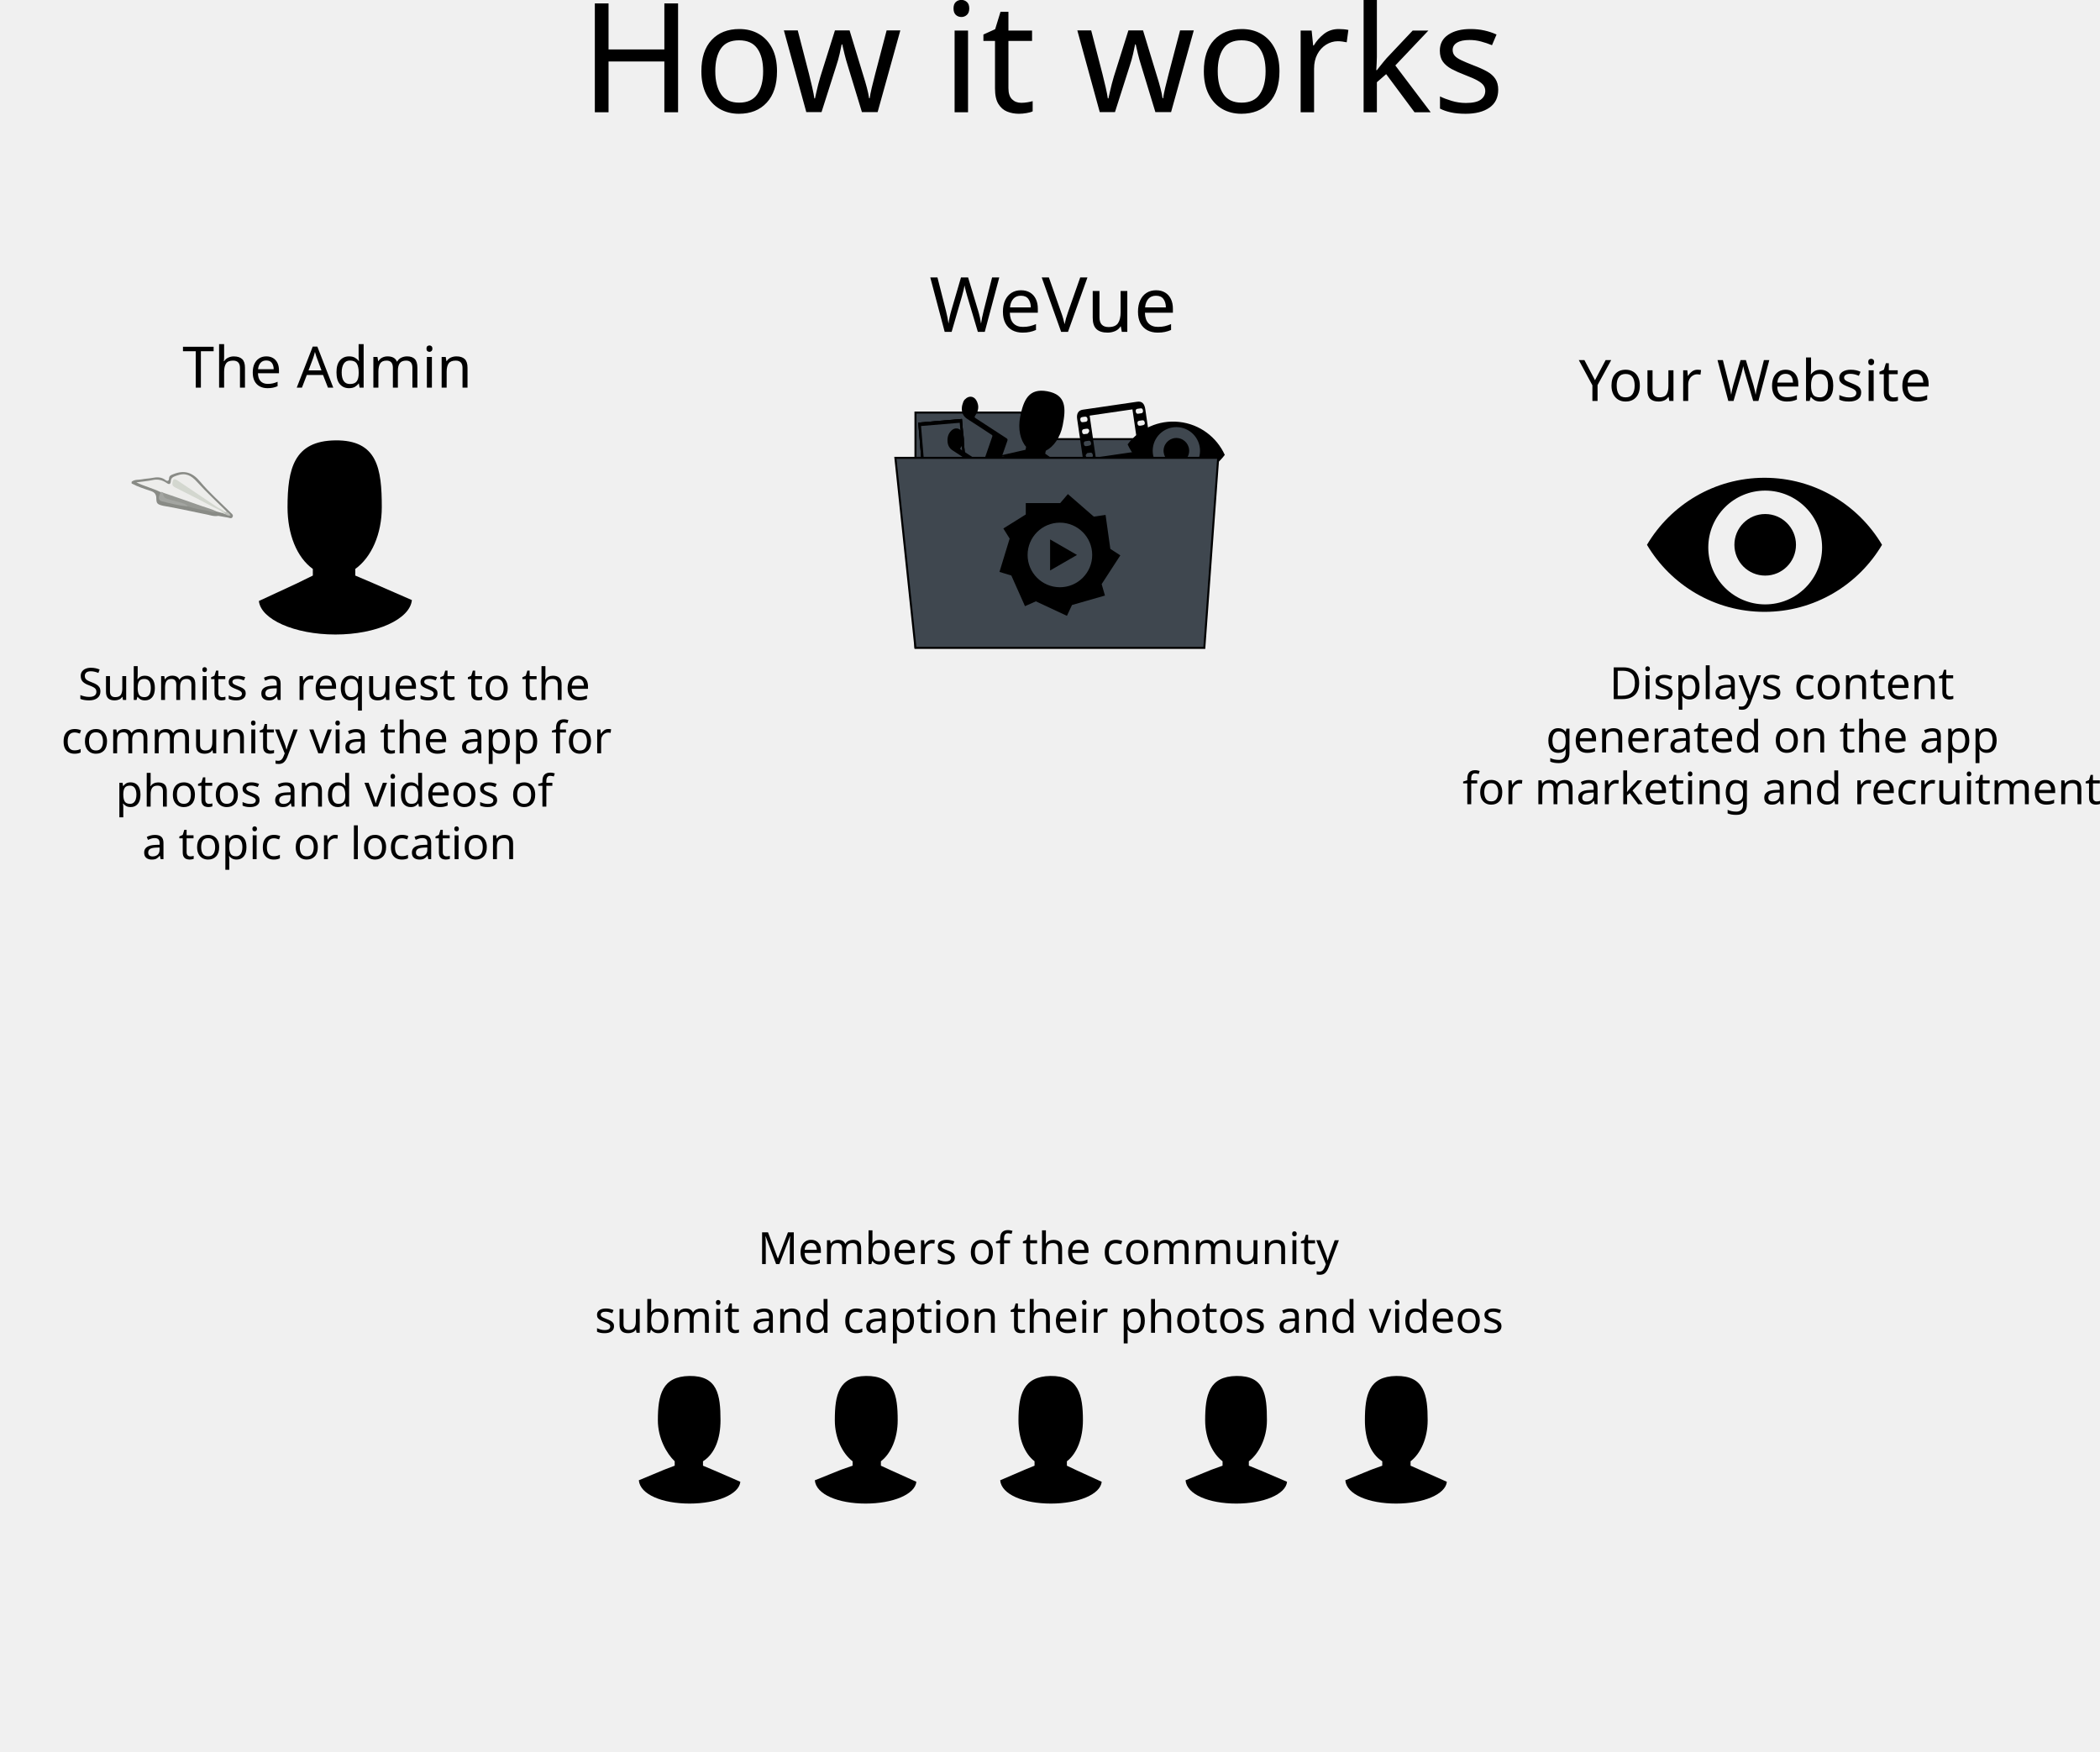
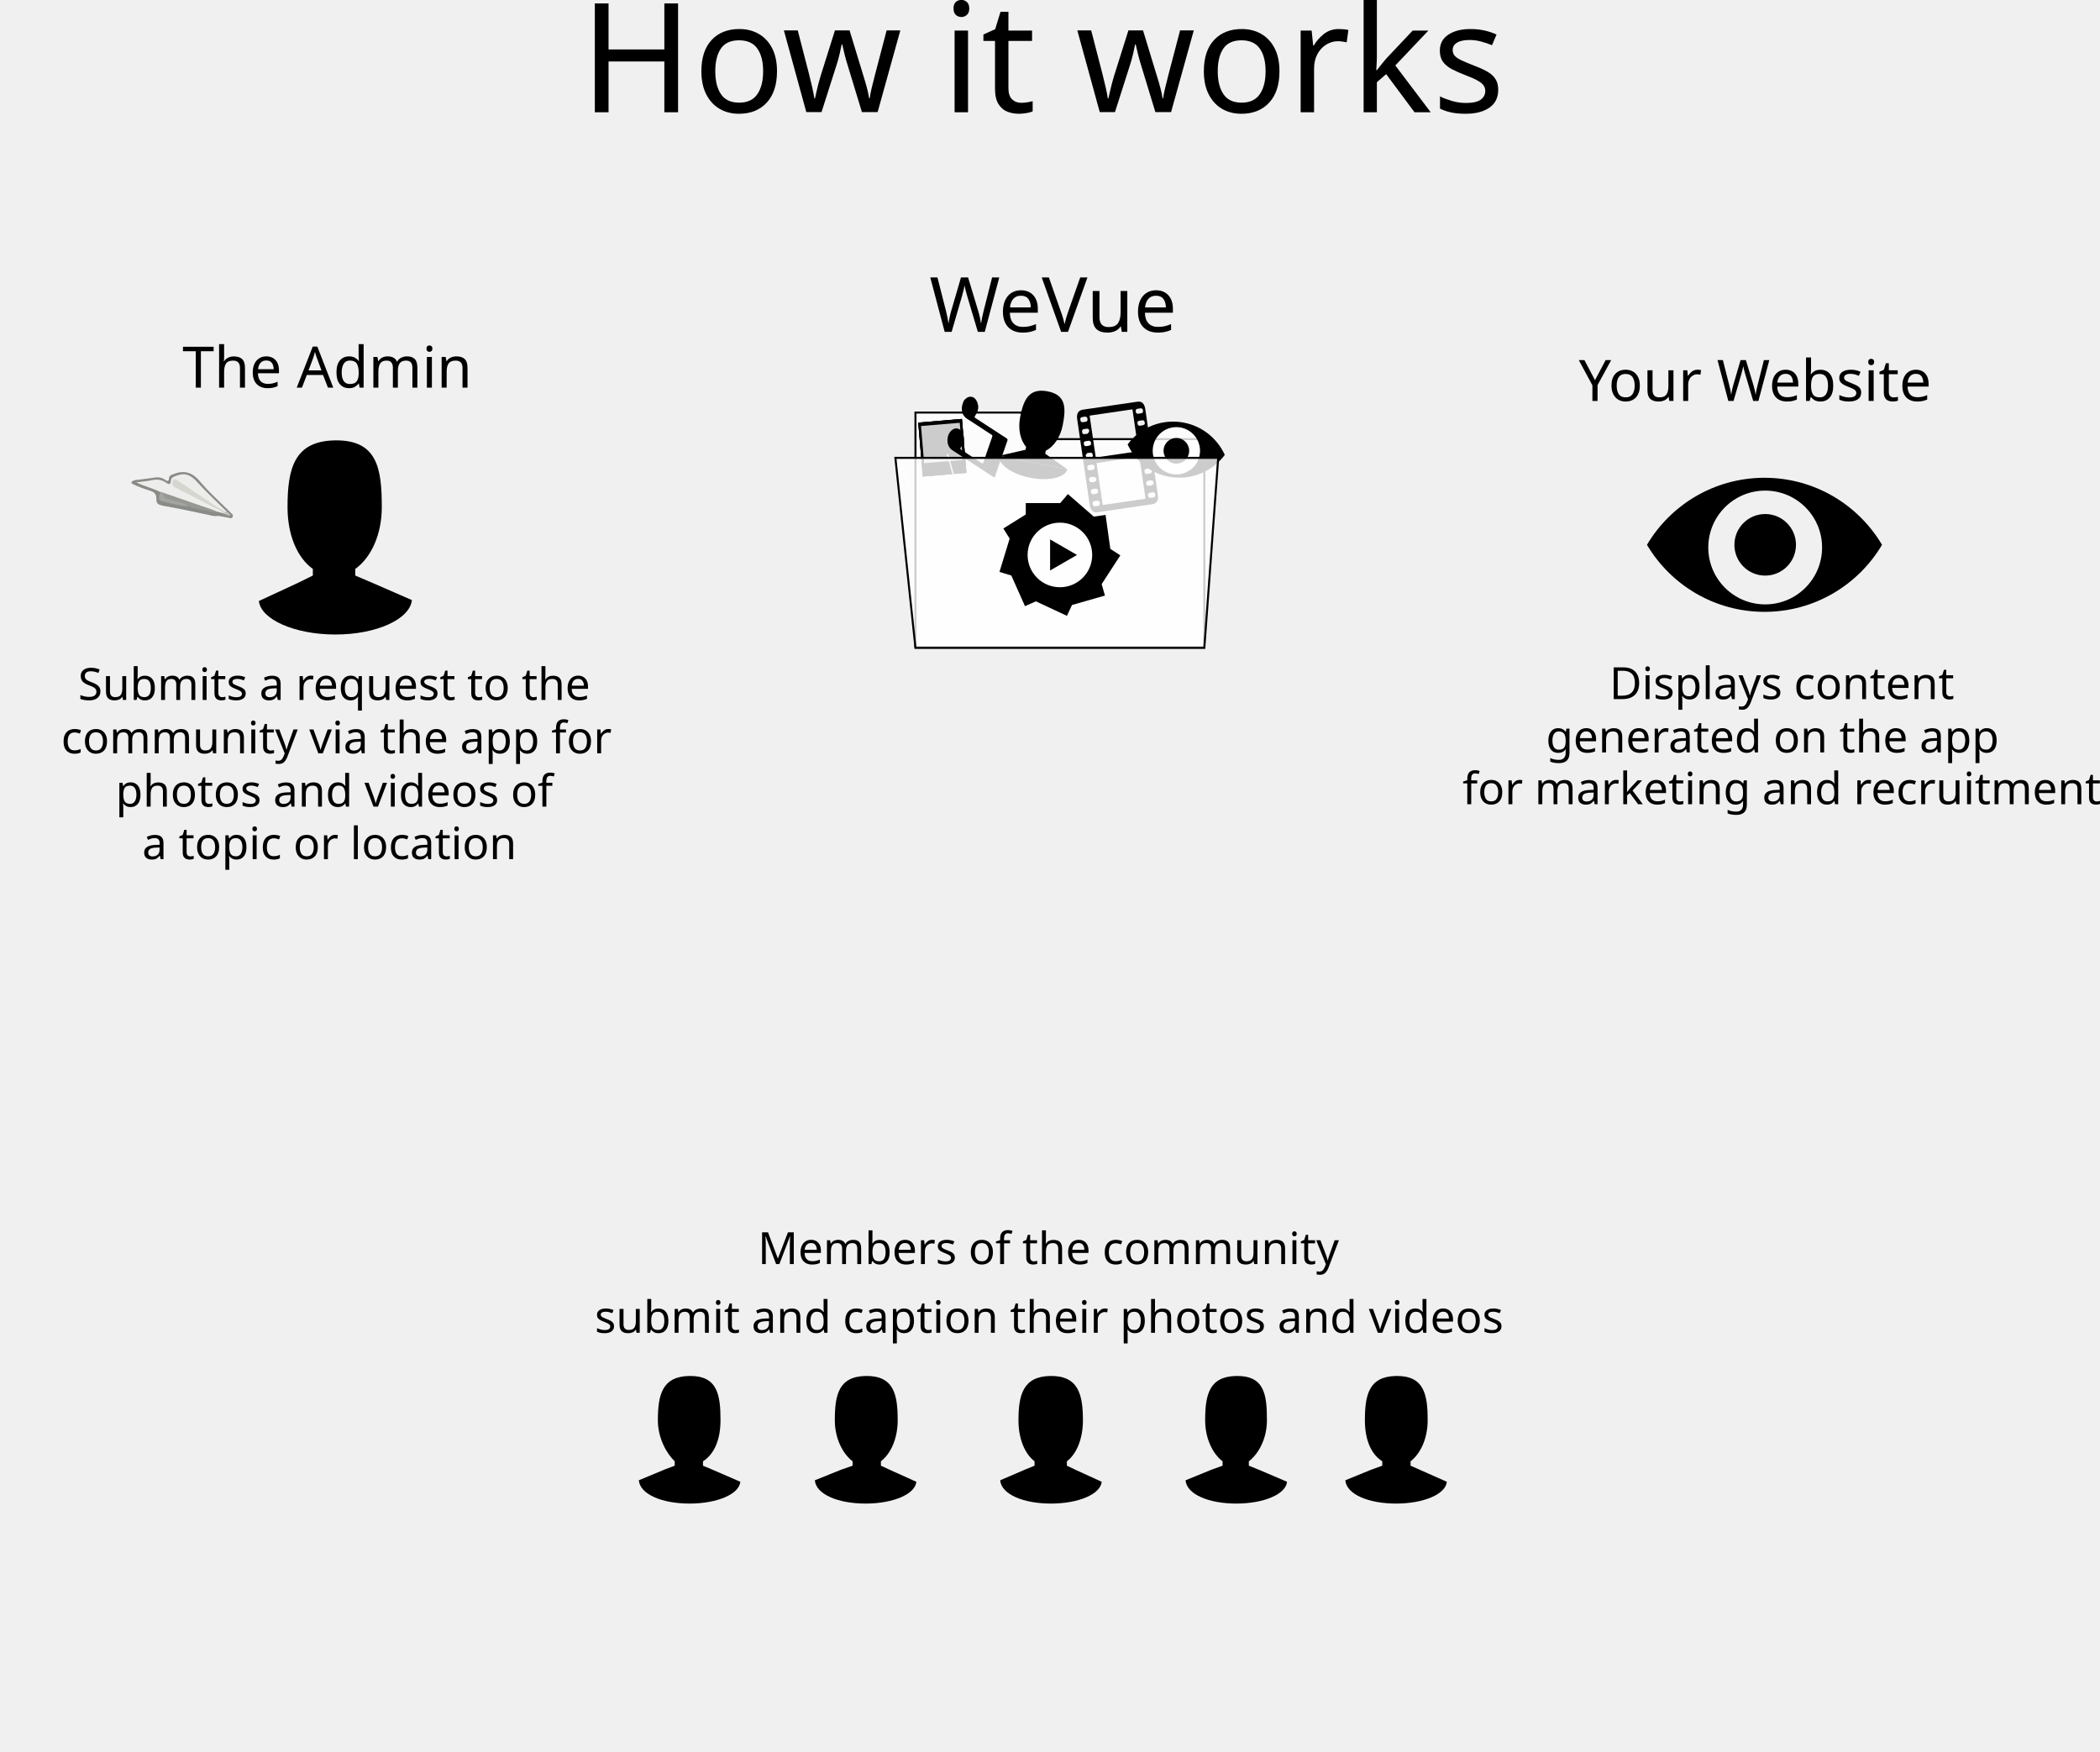
<svg xmlns="http://www.w3.org/2000/svg" version="1.1" id="Layer_1" x="0px" y="0px" viewBox="0 0 1038.77 866.689" style=" background-color:white;enable-background:new 0 0 1038.77 766.689;" xml:space="preserve">
  <style type="text/css">
	.st0{font-size:75.407px;}
	.st1{fill-rule:evenodd;clip-rule:evenodd;fill:#A3A5A1;}
	.st2{fill:none;stroke:black;stroke-width:2;stroke-miterlimit:10;stroke-dasharray:10.669,10.669;}
	.st3{font-size:21.994px;}
	.st4{fill:none;stroke:black;stroke-miterlimit:10;}
	.st5{font-size:28.307px;}
	.st6{fill-rule:evenodd;clip-rule:evenodd;fill:#898B86;}
	.st7{fill-rule:evenodd;clip-rule:evenodd;fill:#EDEDEB;}
	.st8{fill-rule:evenodd;clip-rule:evenodd;fill:#BDBFBA;}
	.st9{fill:#black;}
	.st10{fill:none;}
	.st11{fill-rule:evenodd;clip-rule:evenodd;fill:#969893;}
	.st12{fill-rule:evenodd;clip-rule:evenodd;fill:#black;}
- 	.st13{fill:#3F474F;}
+ 	.st13{fill:#fff; opacity:0.8;}
	.st14{font-family:'Avenir-Heavy', sans-serif;}
	.st15{font-family:'Avenir-Roman', sans-serif;}
	.st16{fill-rule:evenodd;clip-rule:evenodd;fill:#D3D7CF;}
	.st17{font-size:37.703px;}
</style>
  <rect x="240.819" y="-1.473" class="st10" width="557.008" height="144.529" />
  <text font-family="Sans" transform="matrix(1 0 0 1 286.9243 55.5347)" class="st9 st14 st0">How it works</text>
  <g>
    <g>
      <polygon class="st13" points="516.596,217.259 504.992,204.103 452.839,204.103 452.839,217.259 452.839,320.139 595.722,320.139     595.722,217.259   " />
      <polygon class="st4" points="516.596,217.259 504.992,204.103 452.839,204.103 452.839,217.259 452.839,320.139 595.722,320.139     595.722,217.259   " />
      <g>
        <path class="st9" d="M503.367,223.406l-9.211,2.087l16.93,3.351l16.933,3.354l-7.722-5.439l-3.282-2.312l0.293-1.467    c3.862-1.91,7.176-6.598,8.353-12.531c1.683-8.507,1.792-15.143-7.592-16.87c-9.142-1.681-11.762,4.2-13.445,12.705    c-1.173,5.932,0.102,11.529,2.947,14.768l-0.29,1.468L503.367,223.406z">
		</path>
        <path class="st9" d="M509.613,236.363c9.1,1.802,17.162-0.063,18.4-4.161l-33.829-6.698    C493.766,229.763,500.512,234.562,509.613,236.363L509.613,236.363z">
		</path>
        <animateTransform attributeName="transform" begin="0.1" attributeType="HML" type="translate" dur="7.5s" values="25,360;0,-25;0,25;310,35;" repeatCount="indefinite" />
      </g>
      <g>
        <path class="st13" d="M596.064,223.196c0,7.249-5.877,13.127-13.125,13.127c-7.251,0-13.128-5.879-13.128-13.127    c0-7.25,5.877-13.126,13.128-13.126C590.188,210.07,596.064,215.947,596.064,223.196L596.064,223.196z">
		</path>
        <path class="st9" d="M583.296,208.734c-10.229-1.108-19.768,3.427-25.518,11.109c3.974,8.733,12.318,15.206,22.548,16.312    c10.232,1.11,19.767-3.426,25.519-11.107C601.871,216.314,593.527,209.843,583.296,208.734L583.296,208.734z M580.632,234.647    c-6.427-0.697-11.07-6.471-10.377-12.898c0.696-6.424,6.472-11.071,12.897-10.374c6.428,0.694,11.075,6.469,10.377,12.895    C592.834,230.696,587.059,235.344,580.632,234.647L580.632,234.647z">
		</path>
        <path class="st9" d="M588.189,223.693c-0.376,3.476-3.502,5.99-6.979,5.614c-3.476-0.377-5.991-3.5-5.613-6.979    c0.376-3.476,3.499-5.989,6.978-5.613C586.053,217.091,588.565,220.216,588.189,223.693L588.189,223.693z">
		</path>
        <animateTransform attributeName="transform" begin="0.6" attributeType="HML" type="translate" dur="7s" values="0,350;0,-15;0,15;300,25;" repeatCount="indefinite" />
      </g>
      <path class="st9" d="M569.638,223.75c1.028,7.037,2.049,14.076,3.092,21.111c0.187,1.269,0.209,2.51-0.534,3.405    c-0.44,0.526-1.074,1-1.678,1.093c-9.345,1.418-18.695,2.774-28.045,4.132c-1.498,0.217-2.765-0.919-3.299-2.894    c-0.062-0.228-0.096-0.463-0.133-0.698c-2.075-14.208-4.156-28.416-6.226-42.625c-0.385-2.66,0.615-4.275,2.777-4.591    c8.969-1.311,17.937-2.622,26.907-3.935c2.334-0.34,3.599,0.83,4.03,3.75C567.569,209.581,568.6,216.667,569.638,223.75    L569.638,223.75z M542.017,226.334c7.107-1.038,14.117-2.064,21.173-3.094c-1.018-6.953-2.021-13.821-3.028-20.718    c-7.093,1.036-14.128,2.065-21.172,3.094C540.001,212.557,541.002,219.397,542.017,226.334L542.017,226.334z M545.45,249.841    c7.117-1.042,14.109-2.062,21.187-3.097c-1.019-6.956-2.027-13.85-3.036-20.762c-7.104,1.038-14.121,2.063-21.185,3.097    C543.432,236.018,544.436,242.887,545.45,249.841L545.45,249.841z M567.745,231.79c-0.223,0.032-0.442,0.078-0.664,0.093    c-0.773,0.063-1.057,0.657-0.94,1.506c0.119,0.858,0.645,1.149,1.304,1.067c0.223-0.029,0.443-0.072,0.665-0.099    c1.341-0.161,1.824-0.611,1.604-1.611C569.4,231.326,568.523,231.673,567.745,231.79L567.745,231.79z M538.714,224.052    c-0.421,0.06-0.786-0.017-0.971,0.167c-0.312,0.319-0.758,0.844-0.699,1.204c0.074,0.465,0.547,0.951,0.934,1.244    c0.222,0.168,0.618-0.023,0.932-0.067c1.377-0.198,1.853-0.627,1.637-1.577C540.225,223.615,539.361,223.939,538.714,224.052    L538.714,224.052z M568.563,237.714c-0.064,0.009-0.128,0.021-0.189,0.026c-1.055,0.131-1.5,0.611-1.382,1.484    c0.125,0.894,0.644,1.205,1.751,1.048c0.06-0.01,0.124-0.019,0.187-0.027c1.365-0.2,1.812-0.613,1.668-1.547    C570.453,237.786,569.858,237.502,568.563,237.714L568.563,237.714z M565.221,213.956c-0.348,0.052-0.791-0.041-1.018,0.186    c-0.312,0.316-0.677,0.899-0.618,1.314c0.058,0.42,0.587,1.041,0.939,1.097c0.652,0.105,1.374-0.002,1.964-0.293    c0.316-0.156,0.64-0.92,0.567-1.336c-0.072-0.413-0.605-0.814-0.994-1.063C565.845,213.725,565.505,213.913,565.221,213.956    L565.221,213.956z M536.424,208.75c0,0.002,0,0.005,0,0.008c0.191-0.026,0.378-0.062,0.57-0.082    c0.692-0.07,1.053-0.563,0.95-1.388c-0.11-0.887-0.61-1.276-1.34-1.154c-0.504,0.082-1.018,0.113-1.51,0.243    c-0.578,0.154-0.818,0.646-0.699,1.39c0.116,0.736,0.477,1.13,1.08,1.113C535.794,208.874,536.109,208.797,536.424,208.75    L536.424,208.75z M539.747,232.522c0.25-0.037,0.503-0.083,0.758-0.109c0.71-0.073,1.014-0.608,0.909-1.417    c-0.103-0.76-0.539-1.182-1.186-1.12c-0.509,0.05-1.018,0.118-1.515,0.219c-0.667,0.135-0.99,0.614-0.835,1.483    c0.143,0.809,0.563,1.131,1.205,1.041C539.305,232.587,539.526,232.554,539.747,232.522L539.747,232.522z M542.075,247.8    c-0.223,0.033-0.443,0.063-0.664,0.097c-0.719,0.104-1.084,0.558-0.93,1.494c0.15,0.89,0.642,1.144,1.304,1.049    c0.312-0.046,0.627-0.112,0.945-0.133c0.784-0.052,1.45-0.351,1.282-1.492c-0.166-1.14-0.891-1.24-1.652-1.061    C542.266,247.78,542.169,247.786,542.075,247.8L542.075,247.8z M566.396,222.392c1.344-0.195,1.736-0.565,1.596-1.502    c-0.137-0.925-0.679-1.211-1.967-1.01c-0.772,0.12-1.716,0.042-1.631,1.485C564.452,222.34,564.997,222.598,566.396,222.392    L566.396,222.392z M537.161,214.672c0.283-0.041,0.646,0.037,0.834-0.148c0.333-0.34,0.768-0.803,0.789-1.269    c0.039-0.724-0.431-1.228-1.091-1.177c-0.57,0.045-1.143,0.124-1.697,0.251c-0.636,0.148-0.869,0.677-0.716,1.463    c0.142,0.735,0.514,1.081,1.126,0.992C536.658,214.748,536.909,214.71,537.161,214.672L537.161,214.672z M541.171,241.896    c-0.222,0.032-0.443,0.072-0.664,0.095c-0.638,0.06-0.983,0.454-0.917,1.273c0.071,0.861,0.479,1.274,1.178,1.235    c0.251-0.013,0.504-0.062,0.754-0.098c1.383-0.202,1.845-0.62,1.623-1.574C542.812,241.402,541.94,241.809,541.171,241.896    L541.171,241.896z M540.339,238.572c0.561-0.125,0.876-0.179,1.183-0.268c0.758-0.222,1.108-1.157,0.567-1.826    c-0.341-0.417-1.056-0.665-1.524-0.567c-0.648,0.135-1.636-0.172-1.811,1.003c-0.065,0.436,0.159,1.198,0.449,1.437    C539.554,238.645,540.11,238.54,540.339,238.572L540.339,238.572z M563.72,204.572c0.252-0.037,0.503-0.082,0.757-0.109    c0.711-0.073,1.021-0.587,0.893-1.414c-0.117-0.776-0.553-1.141-1.21-1.028c-0.5,0.085-1.006,0.157-1.513,0.221    c-0.655,0.086-0.965,0.547-0.851,1.34c0.12,0.839,0.563,1.224,1.263,1.088C563.274,204.626,563.498,204.604,563.72,204.572    L563.72,204.572z M569.838,246.143c0.123-0.018,0.248-0.047,0.374-0.053c0.745-0.042,1.384-0.3,1.239-1.404    c-0.153-1.184-0.891-1.21-1.64-1.073c-0.094,0.017-0.188,0.029-0.283,0.042c-1.407,0.204-1.85,0.595-1.651,1.547    C568.185,246.676,569.074,246.215,569.838,246.143L569.838,246.143z M564.267,208.055c-0.095,0.016-0.187,0.035-0.281,0.042    c-0.747,0.057-1.48,0.206-1.316,1.418c0.159,1.21,0.902,1.185,1.643,1.047c0.094-0.018,0.188-0.03,0.284-0.041    c1.407-0.205,1.856-0.601,1.646-1.544C565.913,207.532,565.033,207.969,564.267,208.055L564.267,208.055z M566.894,225.889    c-0.283,0.041-0.567,0.084-0.852,0.124c-0.631,0.087-0.865,0.589-0.777,1.301c0.098,0.77,0.479,1.207,1.153,1.117    c0.282-0.039,0.565-0.08,0.852-0.119c1.354-0.2,1.771-0.562,1.581-1.49C568.544,225.346,567.655,225.809,566.894,225.889    L566.894,225.889z M537.768,218.162c-0.285,0.041-0.57,0.085-0.854,0.125c-0.626,0.086-0.88,0.534-0.791,1.285    c0.097,0.804,0.473,1.211,1.139,1.147c0.287-0.028,0.572-0.075,0.856-0.118c1.335-0.195,1.774-0.602,1.554-1.536    C539.355,217.705,538.52,218.043,537.768,218.162L537.768,218.162z">
        <animateTransform attributeName="transform" begin="1.3" attributeType="HML" type="translate" dur="7s" values="15,350;0,-25;0,25;390,35;390,25;360,635;" repeatCount="indefinite" />
      </path>
      <g>
        <rect x="455.299" y="208.121" transform="matrix(0.9965 -0.0836 0.0836 0.9965 -16.8861 39.7452)" class="st9" width="21.686" height="26.766">
			</rect>
        <rect x="456.332" y="209.919" transform="matrix(0.9965 -0.0835 0.0835 0.9965 -16.6752 39.6825)" class="st13" width="19.222" height="18.446">
			</rect>
        <animateTransform attributeName="transform" begin="0.6" attributeType="HML" type="translate" dur="7s" values="-20,350;20,-15;0,15;360,15;360,25;320,650" repeatCount="indefinite" />
      </g>
      <g>
        <rect x="455.299" y="208.121" transform="matrix(0.9965 -0.0836 0.0836 0.9965 -16.8861 39.7452)" class="st9" width="21.686" height="26.766">
			</rect>
        <rect x="456.332" y="209.919" transform="matrix(0.9965 -0.0835 0.0835 0.9965 -16.6752 39.6825)" class="st13" width="19.222" height="18.446">	
			</rect>
        <animateTransform attributeName="transform" begin="0.7" attributeType="HML" type="translate" dur="7.5s" values="-50,350;0,-15;30,15; 360,25;350,25;360,625;" repeatCount="indefinite" />
      </g>
      <g>
        <rect x="455.299" y="208.121" transform="matrix(0.9965 -0.0836 0.0836 0.9965 -16.8861 39.7452)" class="st9" width="21.686" height="26.766">
			</rect>
        <rect x="456.332" y="209.919" transform="matrix(0.9965 -0.0835 0.0835 0.9965 -16.6752 39.6825)" class="st13" width="19.222" height="18.446">
			</rect>
        <animateTransform attributeName="transform" begin="0.5" attributeType="HML" type="translate" dur="7.5s" values="40,350;10,-20;0,15; 370,19;380,10;390,619;" repeatCount="indefinite" />
      </g>
      <rect x="448.129" y="230.516" transform="matrix(0.9617 -0.2741 0.2741 0.9617 -47.4573 131.946)" class="st13" width="0.773" height="10.619" />
      <rect x="469.725" y="224.354" transform="matrix(0.9618 -0.2737 0.2737 0.9618 -44.9098 137.4508)" class="st13" width="0.774" height="10.62" />
      <path class="st12" d="M491.96,236.201c-0.234-0.099-0.49-0.165-0.7-0.303c-6.671-4.354-13.326-8.736-20.016-13.061    c-1.617-1.042-2.389-2.497-2.533-4.32c-0.167-2.106,0.342-4.04,1.922-5.537c1.691-1.6,3.959-1.347,5.188,0.628    c1.372,2.197,1.354,4.482,0.093,6.745c-0.232,0.417-0.489,0.824-0.758,1.22c-0.222,0.327-0.234,0.562,0.139,0.805    c3.47,2.252,6.931,4.517,10.392,6.781c0.346,0.227,0.526,0.176,0.666-0.231c1.488-4.333,2.984-8.667,4.49-12.994    c0.176-0.505-0.123-0.701-0.472-0.927c-3.938-2.567-7.845-5.186-11.821-7.695c-2.37-1.493-3.041-3.634-2.701-6.217    c0.115-0.866,0.492-1.697,0.745-2.544c0.168-0.254,0.335-0.51,0.502-0.767c0.143-0.125,0.296-0.242,0.43-0.378    c1.651-1.687,4.006-1.515,5.303,0.455c0.397,0.601,0.678,1.318,0.863,2.023c0.568,2.164-0.135,4.082-1.359,5.833    c-0.396,0.568-0.283,0.808,0.256,1.158c5.096,3.301,10.172,6.638,15.271,9.936c0.556,0.359,0.638,0.697,0.429,1.284    c-1.511,4.299-3.007,8.604-4.495,12.913c-0.557,1.617-1.08,3.245-1.619,4.868C492.103,235.982,492.032,236.094,491.96,236.201    L491.96,236.201z">
        <animateTransform attributeName="transform" begin="0.6" attributeType="HML" type="translate" dur="7s" values="0,350;0,-15;0,15;385,15;370,25;390,615;" repeatCount="indefinite" />
      </path>
      <polygon class="st13" points="595.722,320.529 452.839,320.529 442.904,226.495 602.583,226.495   " />
      <polygon class="st4" points="595.722,320.529 452.839,320.529 442.904,226.495 602.583,226.495   " />
      <path class="st9" d="M554.174,274.747l-4.945-3.211l-2.358-16.794l-5.821,0.836l-12.818-11.144l-3.798,4.452h-17.031v5.635    l-11.092,6.933l3.117,4.992l-5.037,16.485l5.87,1.795l6.753,15.161l5.386-2.399l15.37,7.171l2.493-5.348l16.3-4.673l-1.624-5.666    L554.174,274.747z M524.28,290.523c-8.822,0-15.974-7.152-15.974-15.978s7.152-15.977,15.974-15.977    c8.824,0,15.979,7.152,15.979,15.977S533.104,290.523,524.28,290.523L524.28,290.523z" />
      <polygon class="st9" points="519.435,266.864 532.736,274.548 519.435,282.228   " />
    </g>
    <g>
      <g>
        <path class="st2" d="M516.366,364.063" />
        <path class="st2" d="M462.485,470.762" />
        <path class="st2" d="M580.838,470.762" />
      </g>
      <g>
        <path class="st9" d="M366.218,733.068c-0.618,6.199-11.604,10.78-25.114,10.78c-13.5,0-24.486-4.505-25.104-11.505h-0.042     l12.505-5.221l5.278-2.015v-2.18c-4-3.812-8.326-11.446-8.326-20.255c0-12.63,2.116-21.762,15.647-21.951     c13.887-0.188,15.336,9.321,15.336,21.951c0,8.809-2.657,16.443-8.657,20.255v2.18l5.625,2.377L366.218,733.068z" />
        <g>
          <path class="st9" d="M453.282,733.068c-0.619,6.199-11.604,10.78-25.115,10.78s-24.486-4.505-25.104-11.505h-0.042l12.973-5.221      l5.747-2.015v-2.18c-5-3.812-8.795-11.446-8.795-20.255c0-12.63,1.882-21.762,15.403-21.951      c13.898-0.188,15.697,9.321,15.697,21.951c0,8.809-3.305,16.443-8.305,20.255v2.18l5.157,2.377L453.282,733.068z" />
          <path class="st9" d="M544.964,733.068c-0.617,6.199-11.604,10.78-25.115,10.78c-13.5,0-24.486-4.505-25.104-11.505h-0.042      l12.133-5.221l4.905-2.015v-2.18c-5-3.812-7.954-11.446-7.954-20.255c0-12.63,2.302-21.762,15.833-21.951      c13.887-0.188,16.053,9.321,16.053,21.951c0,8.809-2.932,16.443-7.932,20.255v2.18l5.003,2.377L544.964,733.068z" />
          <path class="st9" d="M636.646,733.068c-0.606,6.199-11.593,10.78-25.104,10.78c-13.51,0-24.496-4.505-25.104-11.505h-0.042      l12.785-5.221l5.561-2.015v-2.18c-5-3.812-8.607-11.446-8.607-20.255c0-12.63,1.964-21.762,15.495-21.951      c13.898-0.188,15.058,9.321,15.058,21.951c0,8.809-3.945,16.443-8.945,20.255v2.18l5.845,2.377L636.646,733.068z" />
        </g>
        <path class="st9" d="M715.688,733.068c-0.608,6.199-11.604,10.78-25.115,10.78c-13.5,0-24.486-4.505-25.104-11.505h-0.043     l12.771-5.221l5.545-2.015v-2.18c-6-3.812-8.594-11.446-8.594-20.255c0-12.63,1.984-21.762,15.506-21.951     c13.896-0.188,15.546,9.321,15.546,21.951c0,8.809-3.458,16.443-8.458,20.255v2.18l5.369,2.377L715.688,733.068z" />
      </g>
    </g>
    <g>
      <g>
        <path class="st9" d="M203.738,296.871c-0.922,9.426-17.48,17.036-37.829,17.036c-20.36,0-36.918-7.562-37.84-16.562h-0.062     l18.819-8.72l7.916-3.881v-3.278c-8-5.76-12.514-17.26-12.514-30.529c0-19.029,3.195-32.802,23.586-33.074     c20.936-0.283,23.041,14.044,23.041,33.074c0,13.27-5.113,24.769-13.113,30.529v3.278l8.552,3.644L203.738,296.871z" />
      </g>
      <rect x="31.98" y="170.36" class="st10" width="267.794" height="52.746" />
      <text transform="matrix(1 0 0 1 90.231 191.7603)" class="st9 st14 st5">The Admin </text>
      <rect x="13.926" y="329.648" class="st10" width="303.902" height="158.396" />
      <text transform="matrix(1 0 0 1 38.624 346.2754)">
        <tspan x="0" y="0" class="st9 st14 st3">Submits a request to the </tspan>
        <tspan x="-8.369" y="26.393" class="st9 st14 st3">community via the app for </tspan>
        <tspan x="18.552" y="52.785" class="st9 st14 st3">photos and videos of </tspan>
        <tspan x="31.671" y="78.753" class="st9 st14 st3">a topic or location</tspan>
        <tspan x="271.176" y="86.753" class="st9 st14 st5"> </tspan>
      </text>
    </g>
    <g>
      <path class="st9" d="M872.812,236.364c-24.749,0-46.373,13.312-58.135,33.166c11.762,19.852,33.386,33.165,58.135,33.165    c24.747,0,46.372-13.312,58.136-33.165C919.184,249.677,897.559,236.364,872.812,236.364L872.812,236.364z M873.154,299.007    c-15.548,0-28.149-12.602-28.149-28.146c0-15.548,12.602-28.151,28.149-28.151c15.543,0,28.146,12.603,28.146,28.151    C901.301,286.405,888.697,299.007,873.154,299.007L873.154,299.007z" />
      <path class="st9" d="M888.383,269.528c0,8.411-6.82,15.232-15.229,15.232c-8.416,0-15.229-6.821-15.229-15.232    c0-8.409,6.813-15.228,15.229-15.228C881.562,254.3,888.383,261.119,888.383,269.528L888.383,269.528z" />
    </g>
    <text transform="matrix(1 0 0 1 780.9531 198.3618)" class="st9 st14 st5">Your Website</text>
    <text transform="matrix(1 0 0 1 808.0898 355.8564)">
      <tspan x="-12" y="-10" class="st9 st14 st3">Displays content</tspan>
      <tspan x="-43.393" y="16.393" class="st9 st14 st3">generated on the app</tspan>
      <tspan x="-90.393" y="42" class="st9 st14 st3"> for marketing and recruitment</tspan>
    </text>
    <rect x="218.402" y="608.75" class="st10" width="589.933" height="158.396" />
    <text transform="matrix(1 0 0 1 314.8354 625.377)">
      <tspan x="60" y="0" class="st9 st14 st3">Members of the community </tspan>
      <tspan x="-20.654" y="33.969" class="st9 st14 st3">submit and caption their photos and videos</tspan>
      <tspan x="432.718" y="33.969" class="st9 st14 st5"> </tspan>
    </text>
  </g>
  <g>
    <path class="st6" d="M77.323,246.716c0.031-1.936-0.645-3.125-2.711-3.813c-3.222-1.072-6.494-2.1-9.515-3.721    c0-0.281,0-0.561,0-0.841c1.521-1.284,3.458-0.852,5.195-1.221c1.565-0.333,3.2-0.337,4.772-0.646    c2.395-0.471,4.681-0.62,6.77,0.985c0.985,0.757,1.702,0.56,1.782-0.789c0.084-1.417,1.093-1.679,2.196-2.116    c5.398-2.137,9.39-0.853,13.213,3.733c4.552,5.461,9.974,10.196,15.009,15.256c0.618,0.621,1.587,1.22,0.976,2.274    c-0.563,0.972-1.495,0.372-2.282,0.235c-1.58-0.273-3.158-0.557-4.737-0.836c-2.357,0.445-4.524-0.546-6.776-0.901    c-6.82-1.329-13.583-2.942-20.442-4.076C77.819,249.546,77.41,249.127,77.323,246.716z">
		</path>
    <path class="st7" d="M110.527,253.972c-1.125-0.304-2.25-0.606-3.373-0.91c-2.043-0.167-3.938-0.903-5.828-1.598    c-6.819-2.51-13.739-4.732-20.557-7.242c-0.515-0.166-0.966-0.449-1.398-0.767c-3.801-1.924-7.98-2.863-11.922-4.825    c2.717-0.371,5.466-0.592,8.143-1.157c2.59-0.547,4.791,0.046,6.875,1.496c1.176,0.818,1.919,0.697,2.017-0.906    c0.114-1.861,1.354-2.193,2.943-2.785c4.329-1.613,7.127-0.117,10.047,3.119c4.633,5.135,9.762,9.821,14.681,14.696    c-0.249,1.184-0.856,0.445-1.361,0.256c-7.779-4.705-15.174-9.999-22.797-14.946c-0.535-0.347-1.203-1.083-1.787-0.185    c-0.571,0.877-0.385,1.81,0.581,2.337c1.658,0.907,3.266,1.9,4.951,2.756c5.856,2.975,11.831,5.724,17.5,9.056    C109.828,252.713,110.805,252.878,110.527,253.972z">
		</path>
    <path class="st16" d="M110.527,253.972c-1.505-1.757-3.714-2.413-5.643-3.45c-5.969-3.208-12.042-6.228-18.085-9.297    c-0.93-0.472-1.675-0.945-1.516-2.189c0.282-2.195,0.85-2.487,2.706-1.24c6.482,4.354,12.966,8.706,19.427,13.092    c1.145,0.778,2.574,1.083,3.523,2.168c0.215,0.408,0.675,0.737,0.424,1.297C111.039,254.328,110.706,254.319,110.527,253.972z">
		</path>
    <path class="st11" d="M80.72,243.754c6.467,2.229,12.948,4.417,19.392,6.708c2.356,0.837,4.818,1.403,7.042,2.601    c-1.755,0.892-3.362-0.209-4.994-0.476c-3.13-0.511-6.278-1.029-9.305-2.044c-2.992-1.396-6.185-2.15-9.368-2.936    c-1.688-0.417-2.924-1.317-3.317-3.096C80.088,244.137,80.007,243.618,80.72,243.754z">
		</path>
    <path class="st1" d="M80.72,243.754c-0.228,1.837,0.816,2.728,2.404,3.176c2.32,0.655,4.662,1.237,6.968,1.939    c1.036,0.315,2.145,0.618,2.764,1.672c-4.405-0.414-8.684-1.509-12.951-2.581c-1.519-0.382-1.489-1.929-0.979-3.193    c0.175-0.434,0.478-0.808,0.446-1.312C79.866,243.351,80.34,243.337,80.72,243.754z">
		</path>
    <path class="st8" d="M111.364,254.353c-0.142-0.433-0.283-0.865-0.424-1.297c0.403,0.064,0.788,0.748,1.216,0.038    c0.806,0.417,1.409,1.034,1.923,1.929C112.985,255.247,112.158,254.876,111.364,254.353z">
		</path>
    <animateTransform attributeName="transform" begin="0.6" attributeType="HML" type="translate" dur="7s" values="50,0;0,-15;0,15;400,360;" repeatCount="indefinite" />
  </g>
  <rect x="373.712" y="135.672" class="st10" width="388.013" height="92.683" />
  <text transform="matrix(1 0 0 1 459.7124 164.1753)" class="st9 st15 st17">WeVue</text>
</svg>
